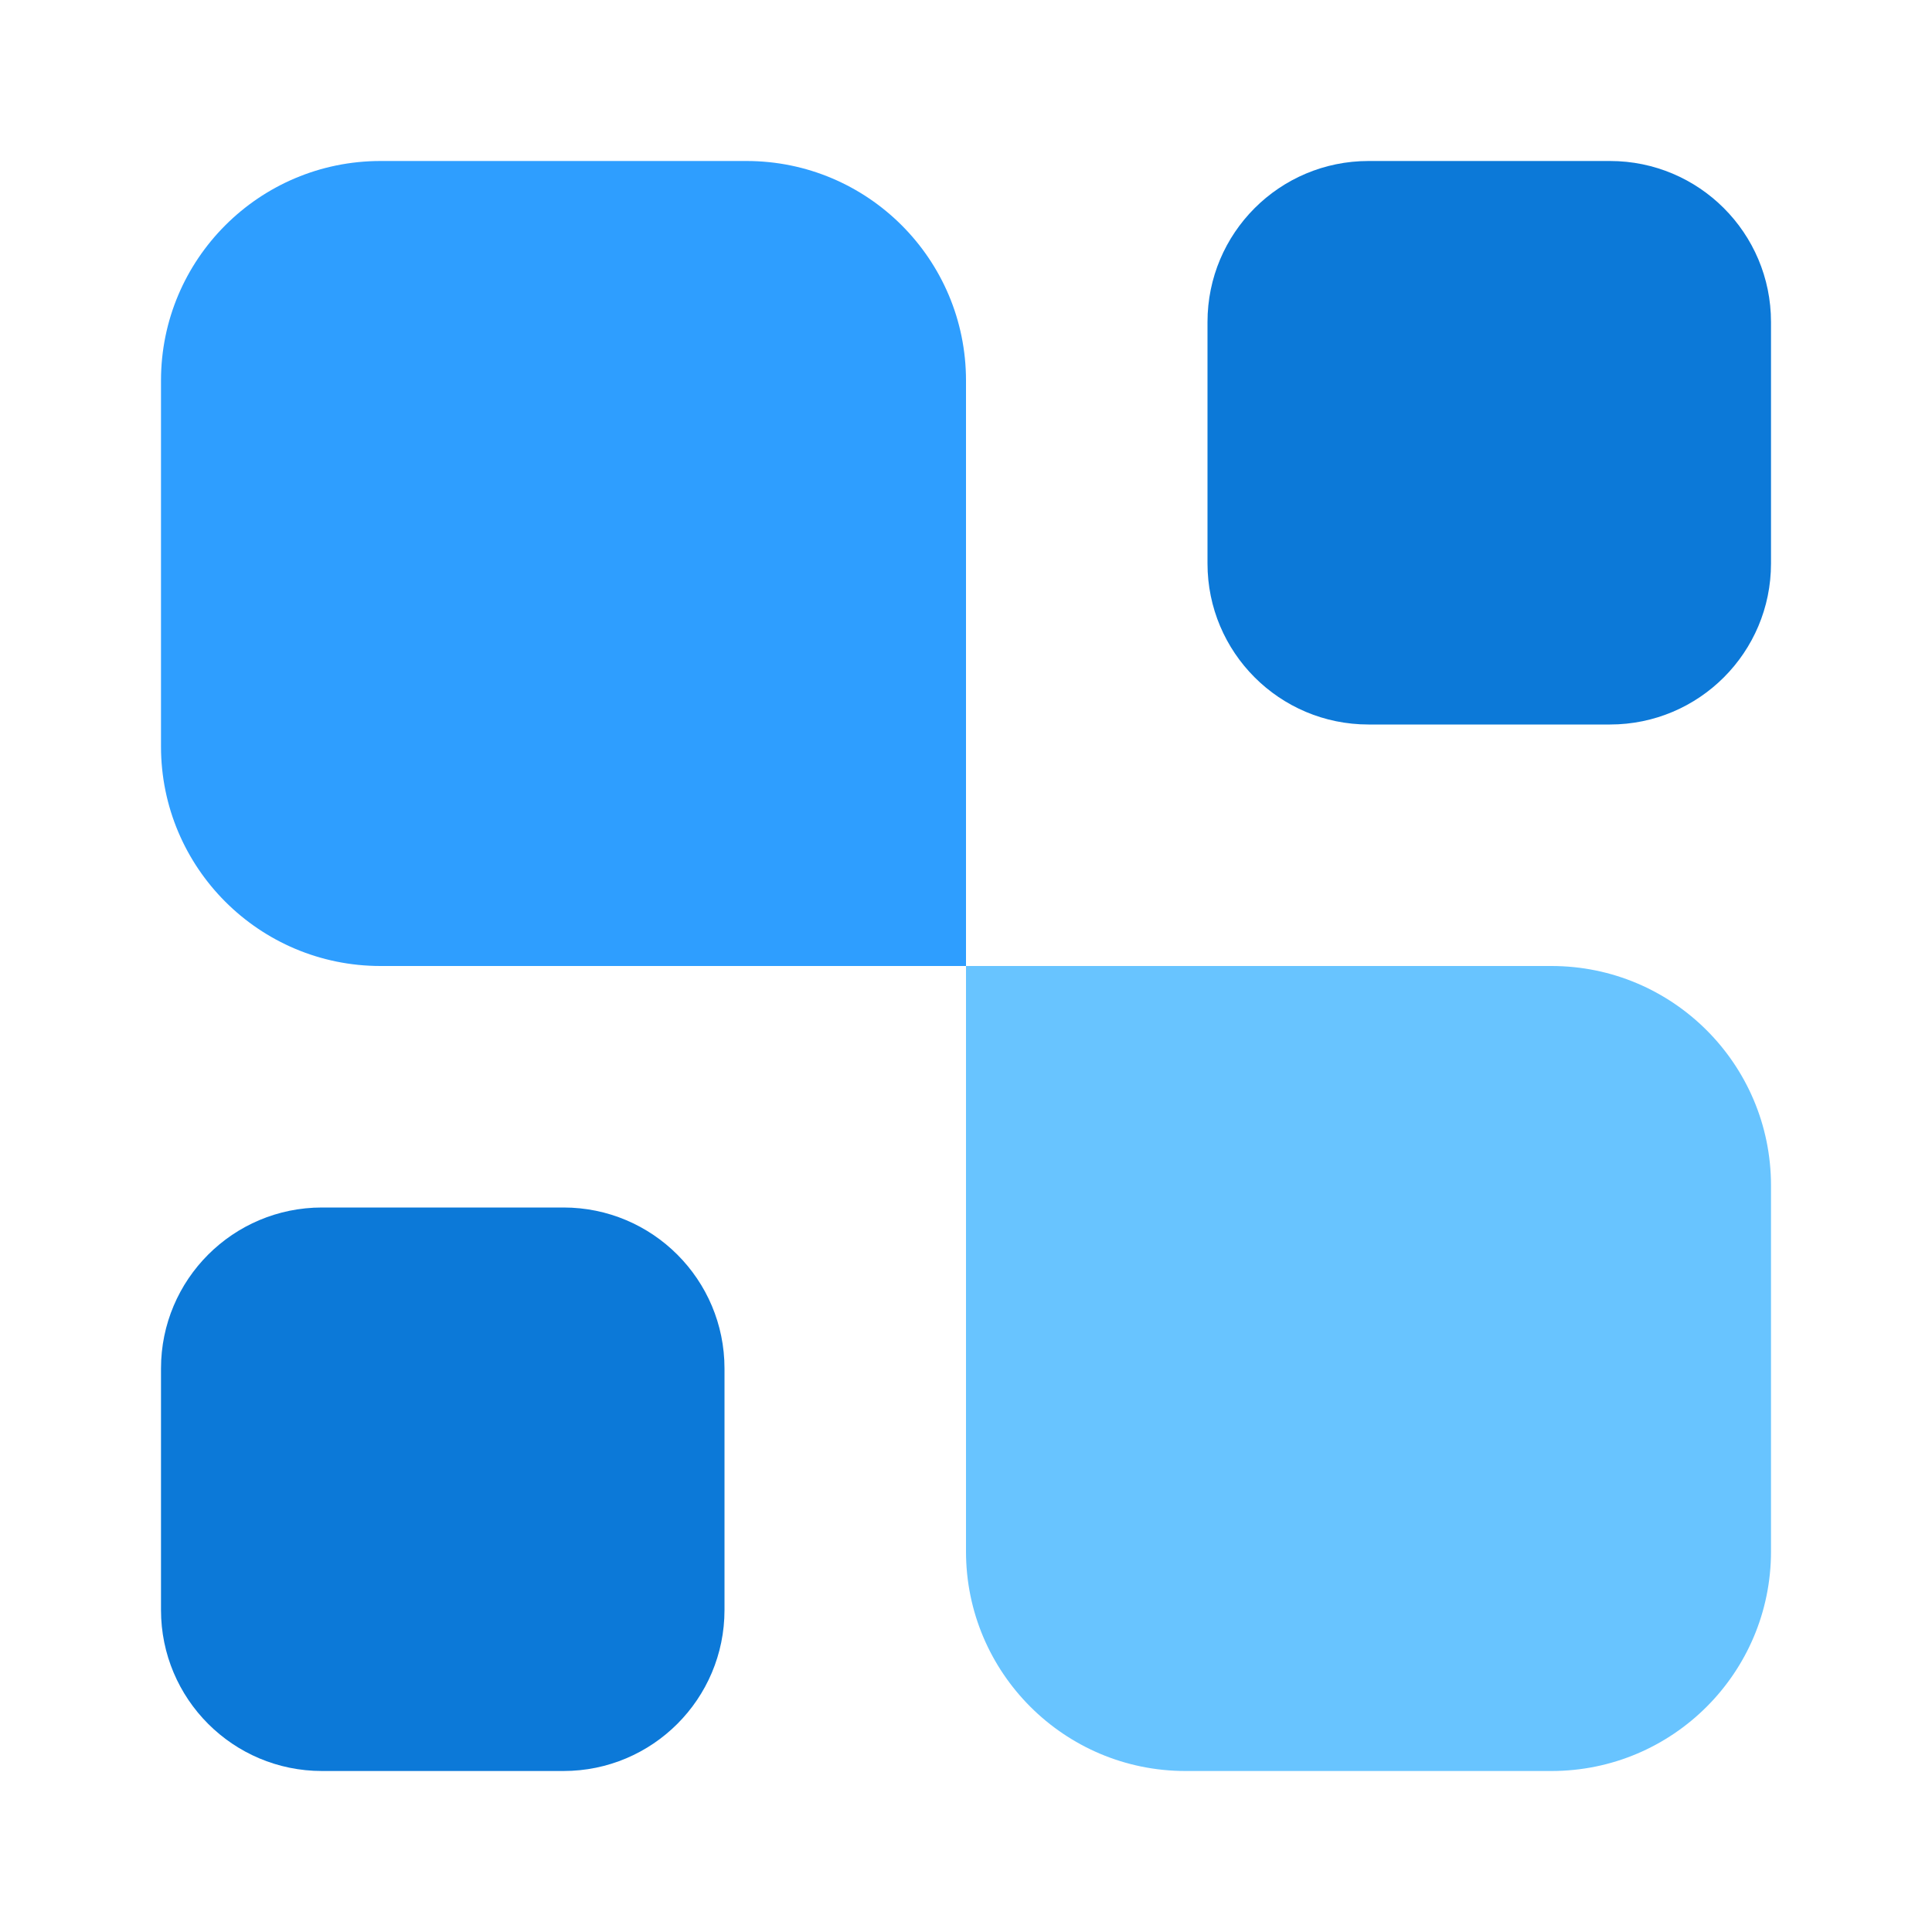
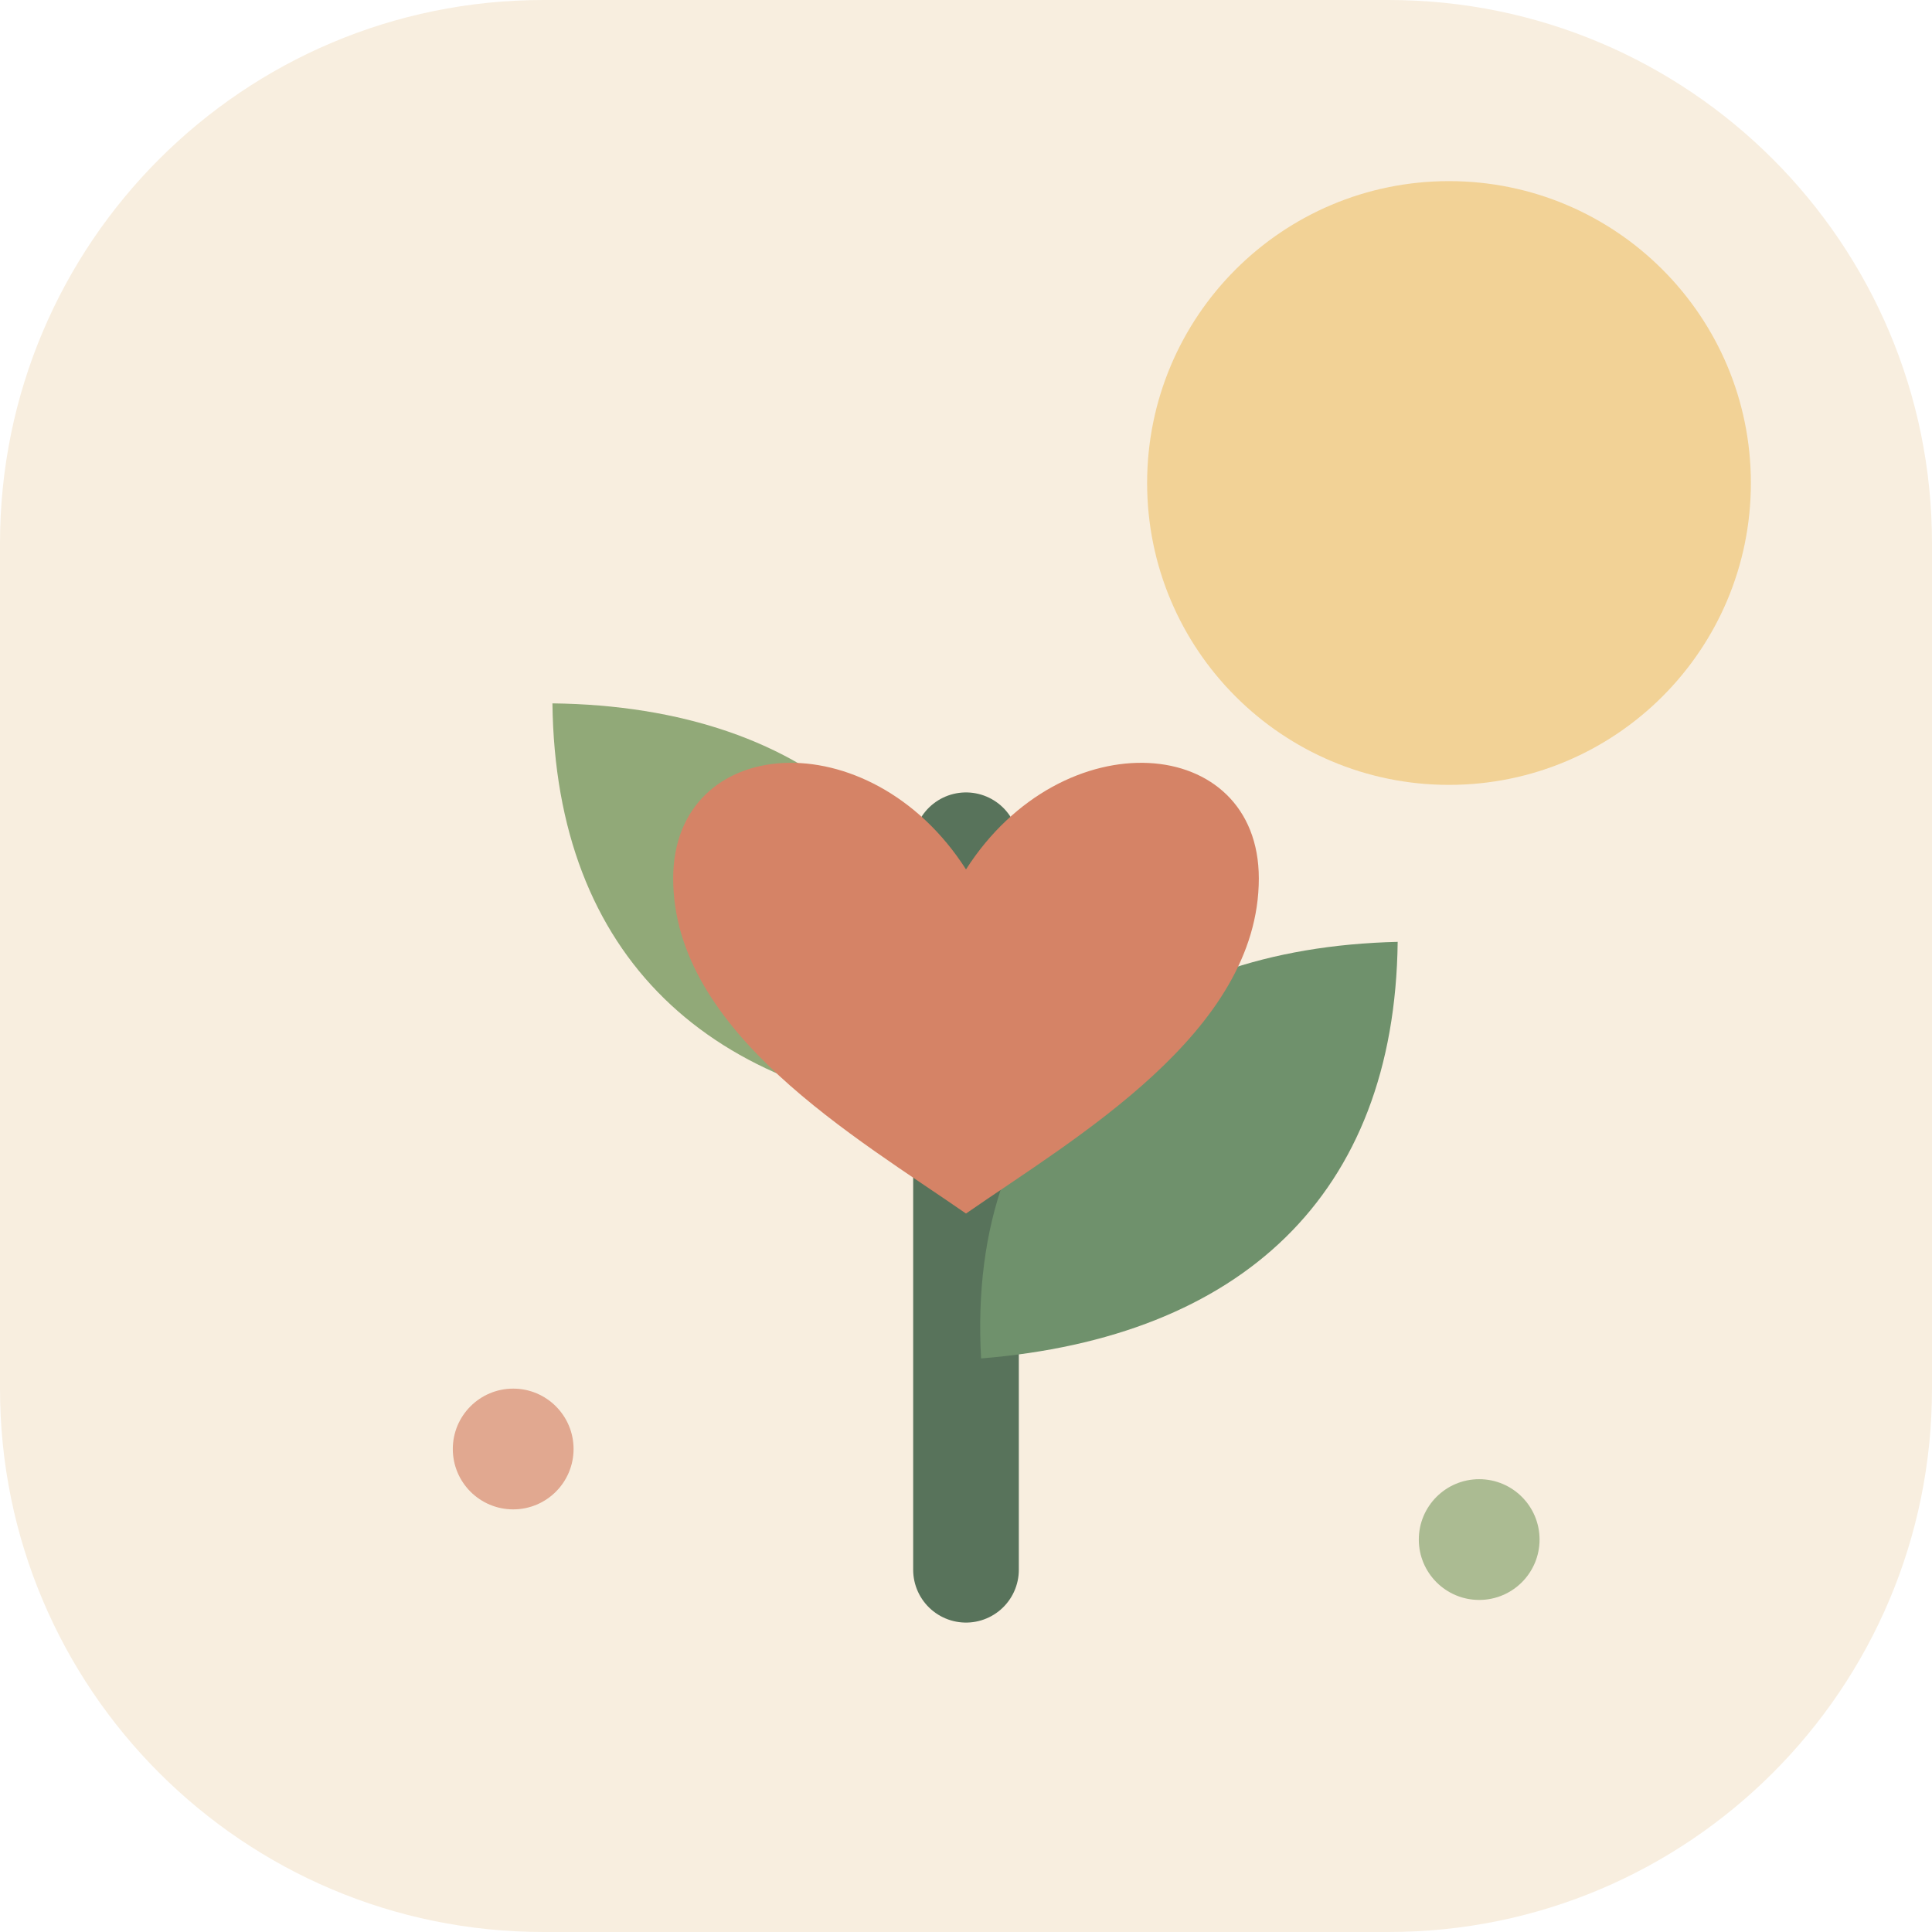
- <svg xmlns="http://www.w3.org/2000/svg" width="24" height="24" viewBox="0 0 24 24" fill="none">
-   <path d="M22 19.273C22 20.779 20.779 22 19.273 22H14.727C13.221 22 12 20.779 12 19.273V12H19.273C20.779 12 22 13.221 22 14.727V19.273Z" fill="#68C4FF" />
-   <path d="M20 2C21.105 2 22 2.895 22 4V7C22 8.105 21.105 9 20 9H17C15.895 9 15 8.105 15 7V4C15 2.895 15.895 2 17 2H20Z" fill="#0C79D8" />
-   <path d="M7 15C8.105 15 9 15.895 9 17V20C9 21.105 8.105 22 7 22H4C2.895 22 2 21.105 2 20V17C2 15.895 2.895 15 4 15H7Z" fill="#0C79D8" />
-   <path d="M12 12H4.727C3.221 12 2 10.779 2 9.273V4.727C2 3.221 3.221 2 4.727 2H9.273C10.779 2 12 3.221 12 4.727V12Z" fill="#2E9EFF" />
+ <svg xmlns="http://www.w3.org/2000/svg" width="64" height="64" viewBox="0 0 64 64" fill="none">
+   <rect width="64" height="64" rx="18" fill="#F8EEDF" />
+   <circle cx="48" cy="16" r="10" fill="#F0C778" fill-opacity="0.7" />
+   <path d="M32 52V28" stroke="#58735B" stroke-width="3.5" stroke-linecap="round" />
+   <path d="M32 37C23.5 36.4 18.4 31.7 18.3 23.3C26.8 23.4 32.6 28.1 32 37Z" fill="#91A978" />
+   <path d="M32.5 45C41.1 44.3 46.2 39.6 46.3 31.2C37.8 31.4 32 36.1 32.5 45Z" fill="#6F916C" />
+   <path d="M32 28.8C28.8 23.8 22.3 24.3 22.3 29.1C22.3 34.2 28.4 37.7 32 40.2C35.6 37.7 41.7 34.2 41.7 29.1C41.7 24.3 35.2 23.8 32 28.8Z" fill="#D58366" />
+   <circle cx="17" cy="48" r="2" fill="#D58366" fill-opacity="0.65" />
+   <circle cx="49" cy="51" r="2" fill="#91A978" fill-opacity="0.75" />
</svg>
